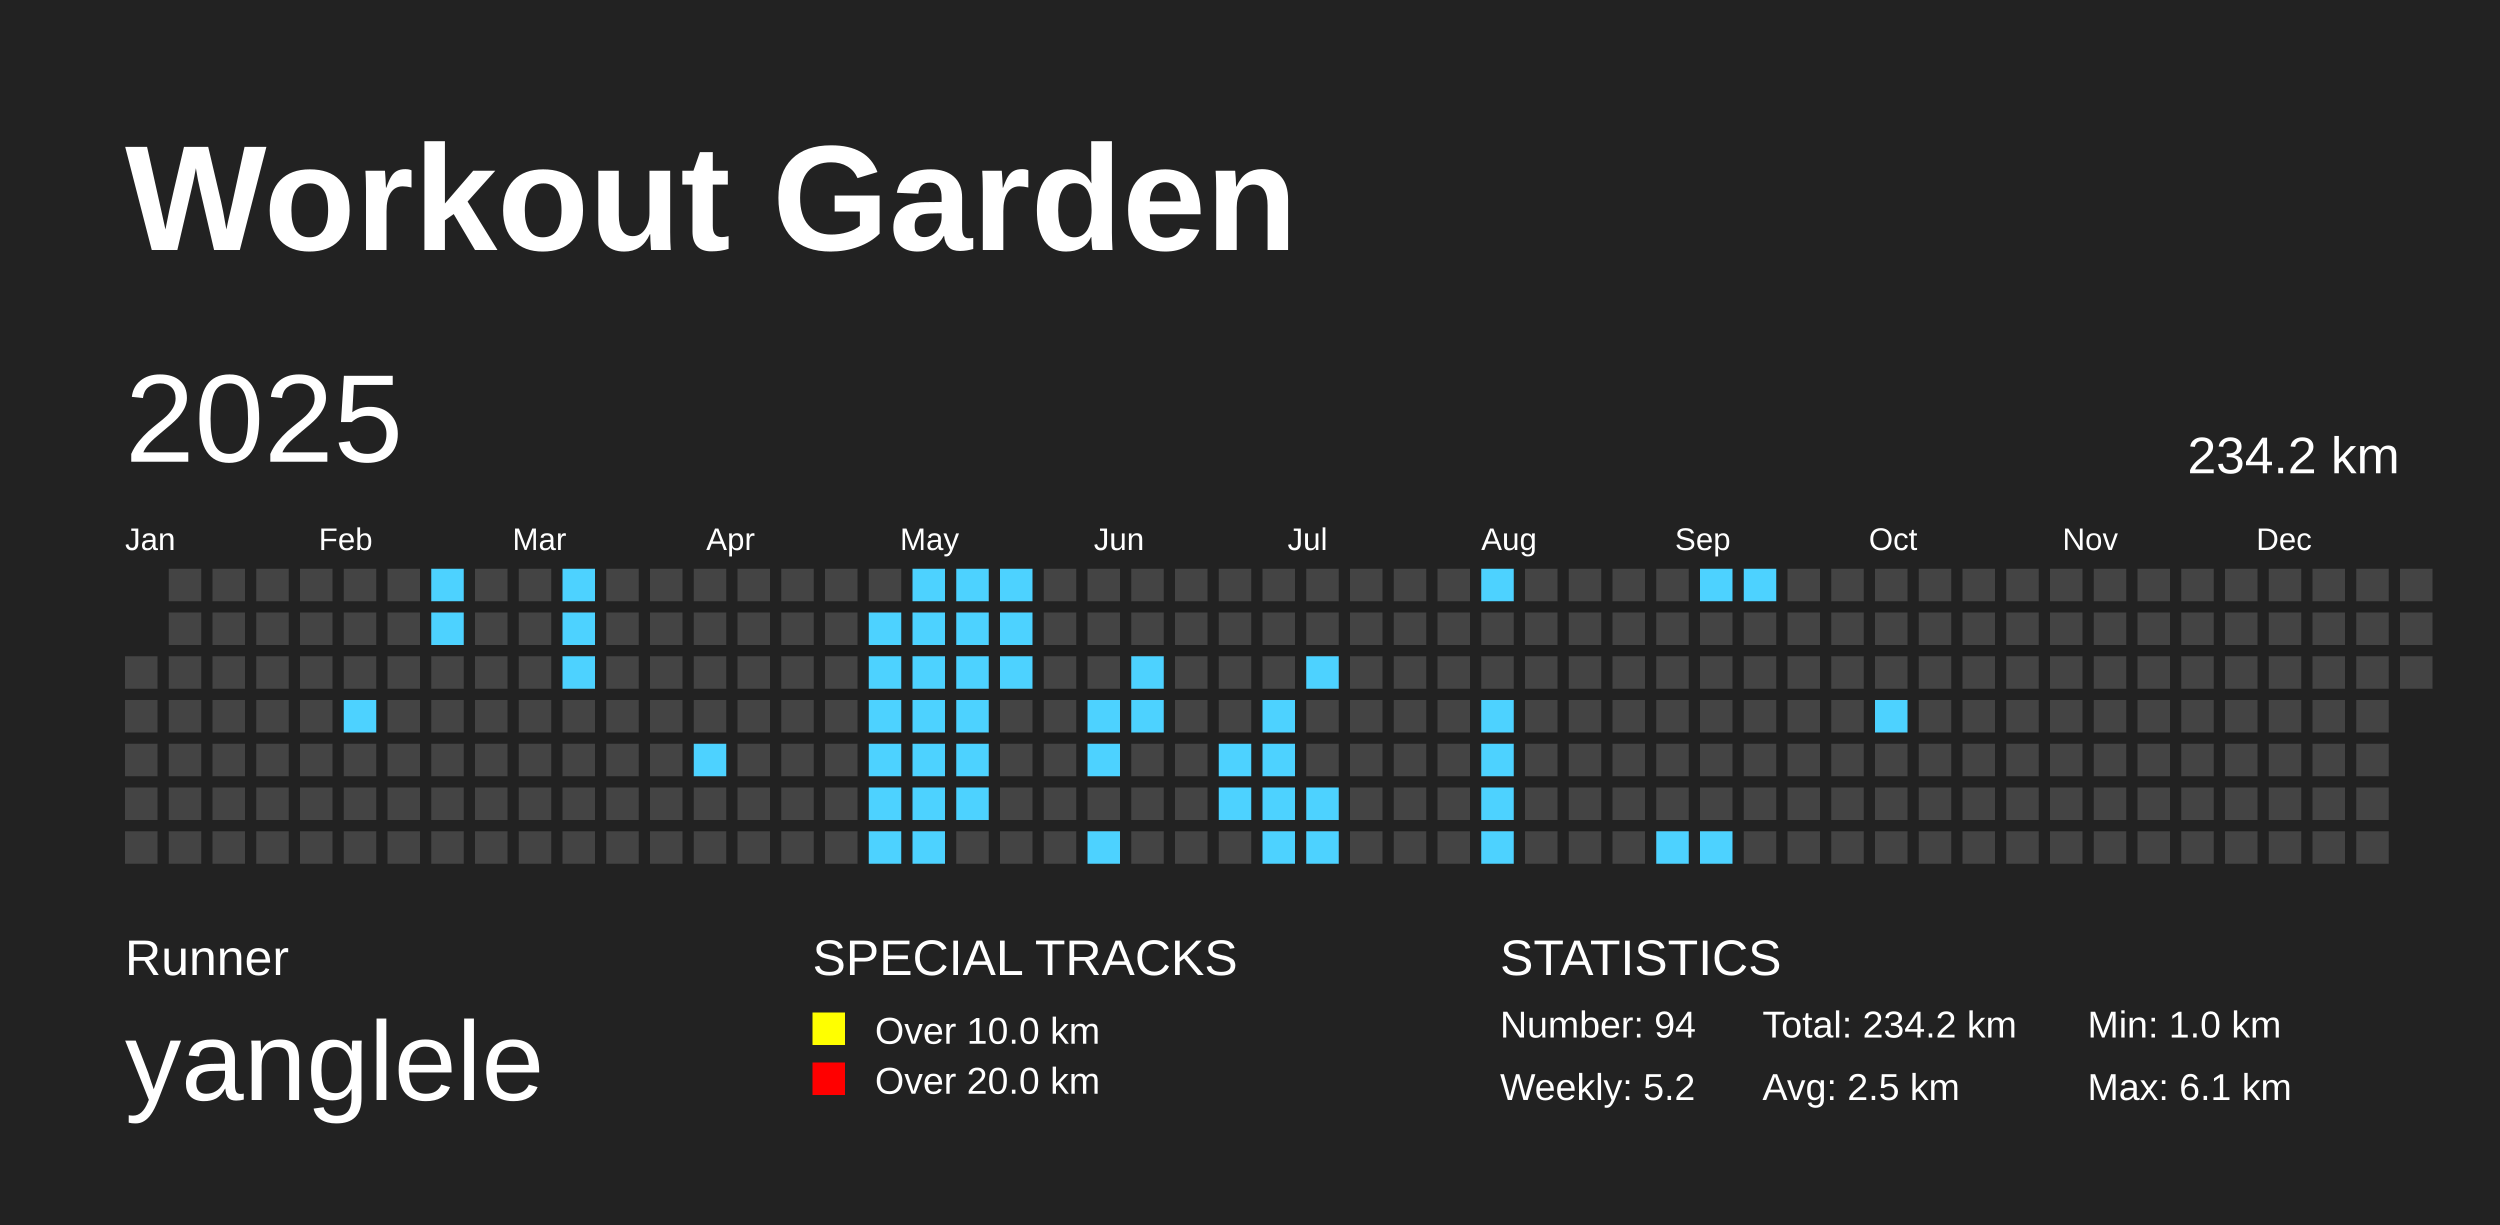
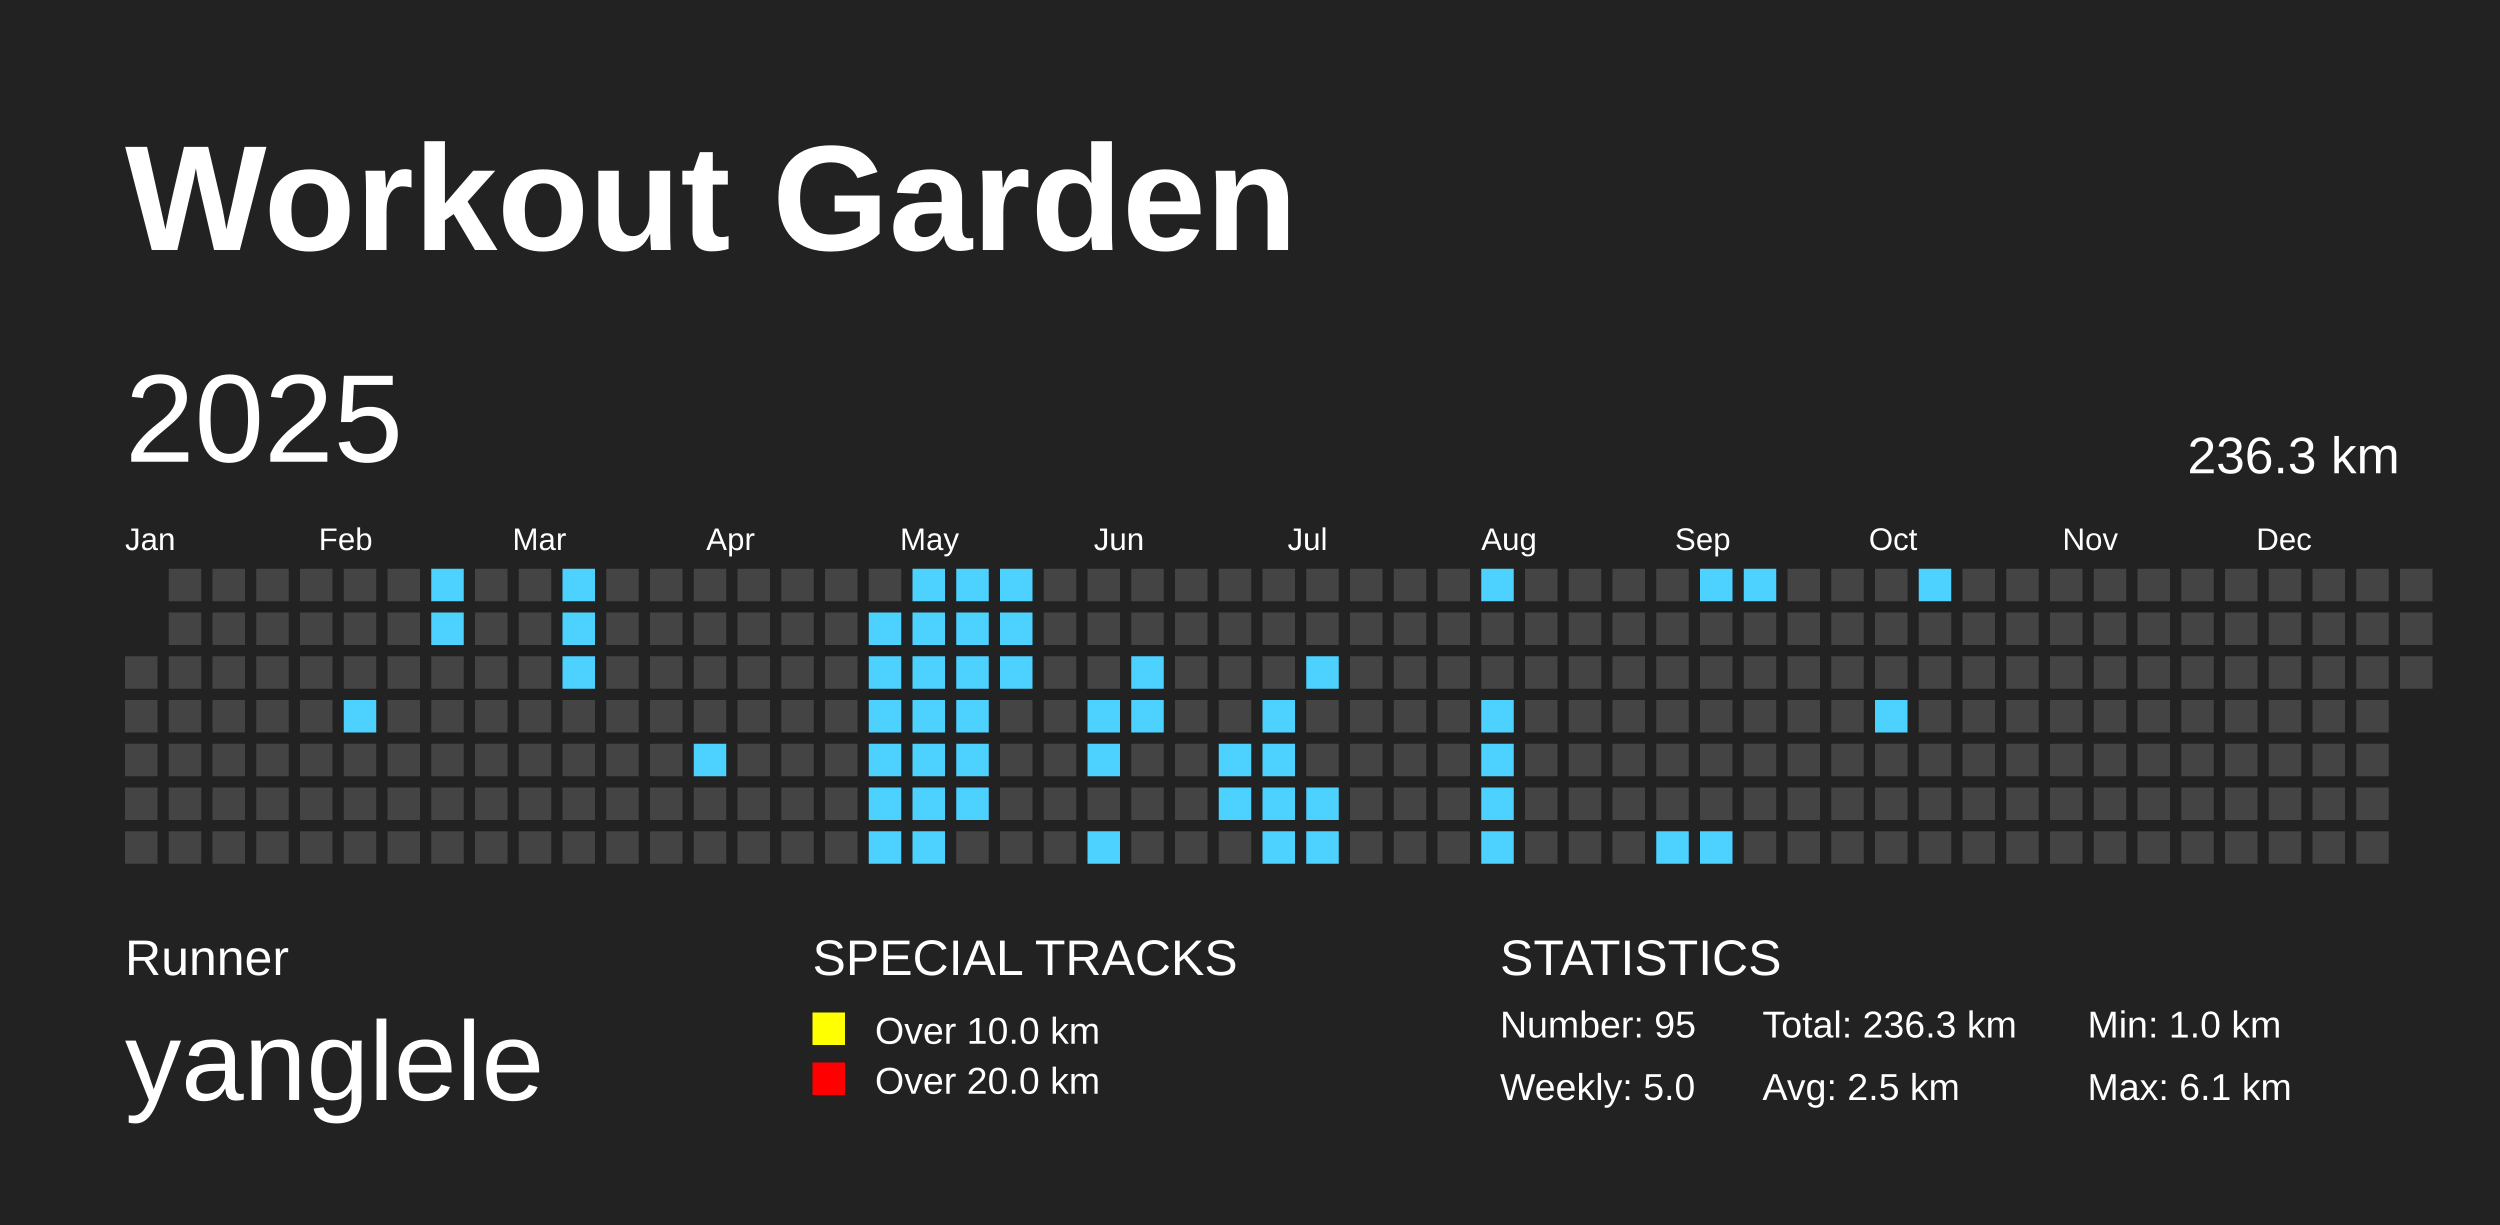
<svg xmlns="http://www.w3.org/2000/svg" baseProfile="full" height="98mm" version="1.1" viewBox="0,0,200,98" width="200mm">
  <defs />
  <rect fill="#222222" height="98" width="200" x="0" y="0" />
  <text fill="#FFFFFF" style="font-size:12px; font-family:Arial; font-weight:bold;" x="10" y="20">Workout Garden</text>
  <text fill="#FFFFFF" style="font-size:4px; font-family:Arial" x="10" y="78">Runner</text>
  <text fill="#FFFFFF" style="font-size:9px; font-family:Arial" x="10" y="88">yanglele</text>
  <text fill="#FFFFFF" style="font-size:4px; font-family:Arial" x="65" y="78">SPECIAL TRACKS</text>
  <rect fill="yellow" height="2.6" width="2.6" x="65" y="81" />
  <text fill="#FFFFFF" style="font-size:3px; font-family:Arial" x="70" y="83.5">Over 10.0 km</text>
  <rect fill="red" height="2.6" width="2.6" x="65" y="85" />
  <text fill="#FFFFFF" style="font-size:3px; font-family:Arial" x="70" y="87.5">Over 20.0 km</text>
  <text fill="#FFFFFF" style="font-size:4px; font-family:Arial" x="120" y="78">STATISTICS</text>
-   <text fill="#FFFFFF" style="font-size:3px; font-family:Arial" x="120" y="83">Number: 94</text>
-   <text fill="#FFFFFF" style="font-size:3px; font-family:Arial" x="120" y="88">Weekly: 5.2</text>
-   <text fill="#FFFFFF" style="font-size:3px; font-family:Arial" x="141" y="83">Total: 234.2 km</text>
+   <text fill="#FFFFFF" style="font-size:3px; font-family:Arial" x="120" y="83">Number: 95</text>
+   <text fill="#FFFFFF" style="font-size:3px; font-family:Arial" x="120" y="88">Weekly: 5.0</text>
+   <text fill="#FFFFFF" style="font-size:3px; font-family:Arial" x="141" y="83">Total: 236.3 km</text>
  <text fill="#FFFFFF" style="font-size:3px; font-family:Arial" x="141" y="88">Avg: 2.5 km</text>
  <text fill="#FFFFFF" style="font-size:3px; font-family:Arial" x="167" y="83">Min: 1.0 km</text>
  <text fill="#FFFFFF" style="font-size:3px; font-family:Arial" x="167" y="88">Max: 6.1 km</text>
  <text dominant-baseline="hanging" fill="#FFFFFF" style="font-size:10.0px; font-family:Arial;" x="10" y="30">2025</text>
-   <text dominant-baseline="hanging" fill="#FFFFFF" style="font-size:4.125px; font-family:Arial;" x="175" y="35">234.2 km</text>
+   <text dominant-baseline="hanging" fill="#FFFFFF" style="font-size:4.125px; font-family:Arial;" x="175" y="35">236.3 km</text>
  <text fill="#FFFFFF" style="font-size:2.5px; font-family:Arial" x="10.0" y="44">Jan</text>
  <text fill="#FFFFFF" style="font-size:2.5px; font-family:Arial" x="25.5" y="44">Feb</text>
  <text fill="#FFFFFF" style="font-size:2.5px; font-family:Arial" x="41.0" y="44">Mar</text>
  <text fill="#FFFFFF" style="font-size:2.5px; font-family:Arial" x="56.5" y="44">Apr</text>
  <text fill="#FFFFFF" style="font-size:2.5px; font-family:Arial" x="72.0" y="44">May</text>
  <text fill="#FFFFFF" style="font-size:2.5px; font-family:Arial" x="87.5" y="44">Jun</text>
  <text fill="#FFFFFF" style="font-size:2.5px; font-family:Arial" x="103.0" y="44">Jul</text>
  <text fill="#FFFFFF" style="font-size:2.5px; font-family:Arial" x="118.5" y="44">Aug</text>
  <text fill="#FFFFFF" style="font-size:2.5px; font-family:Arial" x="134.0" y="44">Sep</text>
  <text fill="#FFFFFF" style="font-size:2.5px; font-family:Arial" x="149.5" y="44">Oct</text>
  <text fill="#FFFFFF" style="font-size:2.5px; font-family:Arial" x="165.0" y="44">Nov</text>
  <text fill="#FFFFFF" style="font-size:2.5px; font-family:Arial" x="180.5" y="44">Dec</text>
  <rect fill="#444444" height="2.6" width="2.6" x="10.0" y="52.5" />
  <rect fill="#444444" height="2.6" width="2.6" x="10.0" y="56.0" />
  <rect fill="#444444" height="2.6" width="2.6" x="10.0" y="59.5" />
  <rect fill="#444444" height="2.6" width="2.6" x="10.0" y="63.0" />
  <rect fill="#444444" height="2.6" width="2.6" x="10.0" y="66.5" />
  <rect fill="#444444" height="2.6" width="2.6" x="13.5" y="45.5" />
  <rect fill="#444444" height="2.6" width="2.6" x="13.5" y="49.0" />
  <rect fill="#444444" height="2.6" width="2.6" x="13.5" y="52.5" />
  <rect fill="#444444" height="2.6" width="2.6" x="13.5" y="56.0" />
  <rect fill="#444444" height="2.6" width="2.6" x="13.5" y="59.5" />
  <rect fill="#444444" height="2.6" width="2.6" x="13.5" y="63.0" />
  <rect fill="#444444" height="2.6" width="2.6" x="13.5" y="66.5" />
  <rect fill="#444444" height="2.6" width="2.6" x="17.0" y="45.5" />
  <rect fill="#444444" height="2.6" width="2.6" x="17.0" y="49.0" />
  <rect fill="#444444" height="2.6" width="2.6" x="17.0" y="52.5" />
  <rect fill="#444444" height="2.6" width="2.6" x="17.0" y="56.0" />
  <rect fill="#444444" height="2.6" width="2.6" x="17.0" y="59.5" />
  <rect fill="#444444" height="2.6" width="2.6" x="17.0" y="63.0" />
  <rect fill="#444444" height="2.6" width="2.6" x="17.0" y="66.5" />
  <rect fill="#444444" height="2.6" width="2.6" x="20.5" y="45.5" />
  <rect fill="#444444" height="2.6" width="2.6" x="20.5" y="49.0" />
  <rect fill="#444444" height="2.6" width="2.6" x="20.5" y="52.5" />
  <rect fill="#444444" height="2.6" width="2.6" x="20.5" y="56.0" />
  <rect fill="#444444" height="2.6" width="2.6" x="20.5" y="59.5" />
  <rect fill="#444444" height="2.6" width="2.6" x="20.5" y="63.0" />
  <rect fill="#444444" height="2.6" width="2.6" x="20.5" y="66.5" />
  <rect fill="#444444" height="2.6" width="2.6" x="24.0" y="45.5" />
  <rect fill="#444444" height="2.6" width="2.6" x="24.0" y="49.0" />
  <rect fill="#444444" height="2.6" width="2.6" x="24.0" y="52.5" />
  <rect fill="#444444" height="2.6" width="2.6" x="24.0" y="56.0" />
  <rect fill="#444444" height="2.6" width="2.6" x="24.0" y="59.5" />
  <rect fill="#444444" height="2.6" width="2.6" x="24.0" y="63.0" />
  <rect fill="#444444" height="2.6" width="2.6" x="24.0" y="66.5" />
  <rect fill="#444444" height="2.6" width="2.6" x="27.5" y="45.5" />
  <rect fill="#444444" height="2.6" width="2.6" x="27.5" y="49.0" />
  <rect fill="#444444" height="2.6" width="2.6" x="27.5" y="52.5" />
  <rect fill="#4DD2FF" height="2.6" width="2.6" x="27.5" y="56.0" />
  <rect fill="#444444" height="2.6" width="2.6" x="27.5" y="59.5" />
  <rect fill="#444444" height="2.6" width="2.6" x="27.5" y="63.0" />
  <rect fill="#444444" height="2.6" width="2.6" x="27.5" y="66.5" />
  <rect fill="#444444" height="2.6" width="2.6" x="31.0" y="45.5" />
  <rect fill="#444444" height="2.6" width="2.6" x="31.0" y="49.0" />
  <rect fill="#444444" height="2.6" width="2.6" x="31.0" y="52.5" />
  <rect fill="#444444" height="2.6" width="2.6" x="31.0" y="56.0" />
  <rect fill="#444444" height="2.6" width="2.6" x="31.0" y="59.5" />
  <rect fill="#444444" height="2.6" width="2.6" x="31.0" y="63.0" />
  <rect fill="#444444" height="2.6" width="2.6" x="31.0" y="66.5" />
  <rect fill="#4DD2FF" height="2.6" width="2.6" x="34.5" y="45.5" />
  <rect fill="#4DD2FF" height="2.6" width="2.6" x="34.5" y="49.0" />
  <rect fill="#444444" height="2.6" width="2.6" x="34.5" y="52.5" />
  <rect fill="#444444" height="2.6" width="2.6" x="34.5" y="56.0" />
  <rect fill="#444444" height="2.6" width="2.6" x="34.5" y="59.5" />
  <rect fill="#444444" height="2.6" width="2.6" x="34.5" y="63.0" />
  <rect fill="#444444" height="2.6" width="2.6" x="34.5" y="66.5" />
  <rect fill="#444444" height="2.6" width="2.6" x="38.0" y="45.5" />
  <rect fill="#444444" height="2.6" width="2.6" x="38.0" y="49.0" />
  <rect fill="#444444" height="2.6" width="2.6" x="38.0" y="52.5" />
  <rect fill="#444444" height="2.6" width="2.6" x="38.0" y="56.0" />
  <rect fill="#444444" height="2.6" width="2.6" x="38.0" y="59.5" />
  <rect fill="#444444" height="2.6" width="2.6" x="38.0" y="63.0" />
  <rect fill="#444444" height="2.6" width="2.6" x="38.0" y="66.5" />
  <rect fill="#444444" height="2.6" width="2.6" x="41.5" y="45.5" />
  <rect fill="#444444" height="2.6" width="2.6" x="41.5" y="49.0" />
  <rect fill="#444444" height="2.6" width="2.6" x="41.5" y="52.5" />
  <rect fill="#444444" height="2.6" width="2.6" x="41.5" y="56.0" />
  <rect fill="#444444" height="2.6" width="2.6" x="41.5" y="59.5" />
  <rect fill="#444444" height="2.6" width="2.6" x="41.5" y="63.0" />
  <rect fill="#444444" height="2.6" width="2.6" x="41.5" y="66.5" />
  <rect fill="#4DD2FF" height="2.6" width="2.6" x="45.0" y="45.5" />
  <rect fill="#4DD2FF" height="2.6" width="2.6" x="45.0" y="49.0" />
  <rect fill="#4DD2FF" height="2.6" width="2.6" x="45.0" y="52.5" />
  <rect fill="#444444" height="2.6" width="2.6" x="45.0" y="56.0" />
  <rect fill="#444444" height="2.6" width="2.6" x="45.0" y="59.5" />
  <rect fill="#444444" height="2.6" width="2.6" x="45.0" y="63.0" />
  <rect fill="#444444" height="2.6" width="2.6" x="45.0" y="66.5" />
  <rect fill="#444444" height="2.6" width="2.6" x="48.5" y="45.5" />
  <rect fill="#444444" height="2.6" width="2.6" x="48.5" y="49.0" />
  <rect fill="#444444" height="2.6" width="2.6" x="48.5" y="52.5" />
  <rect fill="#444444" height="2.6" width="2.6" x="48.5" y="56.0" />
  <rect fill="#444444" height="2.6" width="2.6" x="48.5" y="59.5" />
  <rect fill="#444444" height="2.6" width="2.6" x="48.5" y="63.0" />
  <rect fill="#444444" height="2.6" width="2.6" x="48.5" y="66.5" />
  <rect fill="#444444" height="2.6" width="2.6" x="52.0" y="45.5" />
  <rect fill="#444444" height="2.6" width="2.6" x="52.0" y="49.0" />
  <rect fill="#444444" height="2.6" width="2.6" x="52.0" y="52.5" />
  <rect fill="#444444" height="2.6" width="2.6" x="52.0" y="56.0" />
  <rect fill="#444444" height="2.6" width="2.6" x="52.0" y="59.5" />
  <rect fill="#444444" height="2.6" width="2.6" x="52.0" y="63.0" />
  <rect fill="#444444" height="2.6" width="2.6" x="52.0" y="66.5" />
  <rect fill="#444444" height="2.6" width="2.6" x="55.5" y="45.5" />
  <rect fill="#444444" height="2.6" width="2.6" x="55.5" y="49.0" />
  <rect fill="#444444" height="2.6" width="2.6" x="55.5" y="52.5" />
  <rect fill="#444444" height="2.6" width="2.6" x="55.5" y="56.0" />
  <rect fill="#4DD2FF" height="2.6" width="2.6" x="55.5" y="59.5" />
  <rect fill="#444444" height="2.6" width="2.6" x="55.5" y="63.0" />
  <rect fill="#444444" height="2.6" width="2.6" x="55.5" y="66.5" />
  <rect fill="#444444" height="2.6" width="2.6" x="59.0" y="45.5" />
  <rect fill="#444444" height="2.6" width="2.6" x="59.0" y="49.0" />
  <rect fill="#444444" height="2.6" width="2.6" x="59.0" y="52.5" />
  <rect fill="#444444" height="2.6" width="2.6" x="59.0" y="56.0" />
  <rect fill="#444444" height="2.6" width="2.6" x="59.0" y="59.5" />
  <rect fill="#444444" height="2.6" width="2.6" x="59.0" y="63.0" />
  <rect fill="#444444" height="2.6" width="2.6" x="59.0" y="66.5" />
  <rect fill="#444444" height="2.6" width="2.6" x="62.5" y="45.5" />
  <rect fill="#444444" height="2.6" width="2.6" x="62.5" y="49.0" />
  <rect fill="#444444" height="2.6" width="2.6" x="62.5" y="52.5" />
  <rect fill="#444444" height="2.6" width="2.6" x="62.5" y="56.0" />
  <rect fill="#444444" height="2.6" width="2.6" x="62.5" y="59.5" />
  <rect fill="#444444" height="2.6" width="2.6" x="62.5" y="63.0" />
  <rect fill="#444444" height="2.6" width="2.6" x="62.5" y="66.5" />
  <rect fill="#444444" height="2.6" width="2.6" x="66.0" y="45.5" />
  <rect fill="#444444" height="2.6" width="2.6" x="66.0" y="49.0" />
  <rect fill="#444444" height="2.6" width="2.6" x="66.0" y="52.5" />
  <rect fill="#444444" height="2.6" width="2.6" x="66.0" y="56.0" />
  <rect fill="#444444" height="2.6" width="2.6" x="66.0" y="59.5" />
  <rect fill="#444444" height="2.6" width="2.6" x="66.0" y="63.0" />
  <rect fill="#444444" height="2.6" width="2.6" x="66.0" y="66.5" />
  <rect fill="#444444" height="2.6" width="2.6" x="69.5" y="45.5" />
  <rect fill="#4DD2FF" height="2.6" width="2.6" x="69.5" y="49.0" />
  <rect fill="#4DD2FF" height="2.6" width="2.6" x="69.5" y="52.5" />
  <rect fill="#4DD2FF" height="2.6" width="2.6" x="69.5" y="56.0" />
  <rect fill="#4DD2FF" height="2.6" width="2.6" x="69.5" y="59.5" />
  <rect fill="#4DD2FF" height="2.6" width="2.6" x="69.5" y="63.0" />
  <rect fill="#4DD2FF" height="2.6" width="2.6" x="69.5" y="66.5" />
  <rect fill="#4DD2FF" height="2.6" width="2.6" x="73.0" y="45.5" />
  <rect fill="#4DD2FF" height="2.6" width="2.6" x="73.0" y="49.0" />
  <rect fill="#4DD2FF" height="2.6" width="2.6" x="73.0" y="52.5" />
  <rect fill="#4DD2FF" height="2.6" width="2.6" x="73.0" y="56.0" />
  <rect fill="#4DD2FF" height="2.6" width="2.6" x="73.0" y="59.5" />
  <rect fill="#4DD2FF" height="2.6" width="2.6" x="73.0" y="63.0" />
  <rect fill="#4DD2FF" height="2.6" width="2.6" x="73.0" y="66.5" />
  <rect fill="#4DD2FF" height="2.6" width="2.6" x="76.5" y="45.5" />
  <rect fill="#4DD2FF" height="2.6" width="2.6" x="76.5" y="49.0" />
  <rect fill="#4DD2FF" height="2.6" width="2.6" x="76.5" y="52.5" />
  <rect fill="#4DD2FF" height="2.6" width="2.6" x="76.5" y="56.0" />
  <rect fill="#4DD2FF" height="2.6" width="2.6" x="76.5" y="59.5" />
  <rect fill="#4DD2FF" height="2.6" width="2.6" x="76.5" y="63.0" />
  <rect fill="#444444" height="2.6" width="2.6" x="76.5" y="66.5" />
  <rect fill="#4DD2FF" height="2.6" width="2.6" x="80.0" y="45.5" />
  <rect fill="#4DD2FF" height="2.6" width="2.6" x="80.0" y="49.0" />
  <rect fill="#4DD2FF" height="2.6" width="2.6" x="80.0" y="52.5" />
  <rect fill="#444444" height="2.6" width="2.6" x="80.0" y="56.0" />
  <rect fill="#444444" height="2.6" width="2.6" x="80.0" y="59.5" />
  <rect fill="#444444" height="2.6" width="2.6" x="80.0" y="63.0" />
  <rect fill="#444444" height="2.6" width="2.6" x="80.0" y="66.5" />
  <rect fill="#444444" height="2.6" width="2.6" x="83.5" y="45.5" />
  <rect fill="#444444" height="2.6" width="2.6" x="83.5" y="49.0" />
  <rect fill="#444444" height="2.6" width="2.6" x="83.5" y="52.5" />
  <rect fill="#444444" height="2.6" width="2.6" x="83.5" y="56.0" />
  <rect fill="#444444" height="2.6" width="2.6" x="83.5" y="59.5" />
  <rect fill="#444444" height="2.6" width="2.6" x="83.5" y="63.0" />
  <rect fill="#444444" height="2.6" width="2.6" x="83.5" y="66.5" />
  <rect fill="#444444" height="2.6" width="2.6" x="87.0" y="45.5" />
  <rect fill="#444444" height="2.6" width="2.6" x="87.0" y="49.0" />
  <rect fill="#444444" height="2.6" width="2.6" x="87.0" y="52.5" />
  <rect fill="#4DD2FF" height="2.6" width="2.6" x="87.0" y="56.0" />
  <rect fill="#4DD2FF" height="2.6" width="2.6" x="87.0" y="59.5" />
  <rect fill="#444444" height="2.6" width="2.6" x="87.0" y="63.0" />
  <rect fill="#4DD2FF" height="2.6" width="2.6" x="87.0" y="66.5" />
  <rect fill="#444444" height="2.6" width="2.6" x="90.5" y="45.5" />
  <rect fill="#444444" height="2.6" width="2.6" x="90.5" y="49.0" />
  <rect fill="#4DD2FF" height="2.6" width="2.6" x="90.5" y="52.5" />
  <rect fill="#4DD2FF" height="2.6" width="2.6" x="90.5" y="56.0" />
  <rect fill="#444444" height="2.6" width="2.6" x="90.5" y="59.5" />
  <rect fill="#444444" height="2.6" width="2.6" x="90.5" y="63.0" />
  <rect fill="#444444" height="2.6" width="2.6" x="90.5" y="66.5" />
  <rect fill="#444444" height="2.6" width="2.6" x="94.0" y="45.5" />
  <rect fill="#444444" height="2.6" width="2.6" x="94.0" y="49.0" />
  <rect fill="#444444" height="2.6" width="2.6" x="94.0" y="52.5" />
  <rect fill="#444444" height="2.6" width="2.6" x="94.0" y="56.0" />
  <rect fill="#444444" height="2.6" width="2.6" x="94.0" y="59.5" />
  <rect fill="#444444" height="2.6" width="2.6" x="94.0" y="63.0" />
  <rect fill="#444444" height="2.6" width="2.6" x="94.0" y="66.5" />
  <rect fill="#444444" height="2.6" width="2.6" x="97.5" y="45.5" />
  <rect fill="#444444" height="2.6" width="2.6" x="97.5" y="49.0" />
  <rect fill="#444444" height="2.6" width="2.6" x="97.5" y="52.5" />
  <rect fill="#444444" height="2.6" width="2.6" x="97.5" y="56.0" />
  <rect fill="#4DD2FF" height="2.6" width="2.6" x="97.5" y="59.5" />
  <rect fill="#4DD2FF" height="2.6" width="2.6" x="97.5" y="63.0" />
  <rect fill="#444444" height="2.6" width="2.6" x="97.5" y="66.5" />
  <rect fill="#444444" height="2.6" width="2.6" x="101.0" y="45.5" />
  <rect fill="#444444" height="2.6" width="2.6" x="101.0" y="49.0" />
  <rect fill="#444444" height="2.6" width="2.6" x="101.0" y="52.5" />
  <rect fill="#4DD2FF" height="2.6" width="2.6" x="101.0" y="56.0" />
  <rect fill="#4DD2FF" height="2.6" width="2.6" x="101.0" y="59.5" />
  <rect fill="#4DD2FF" height="2.6" width="2.6" x="101.0" y="63.0" />
  <rect fill="#4DD2FF" height="2.6" width="2.6" x="101.0" y="66.5" />
  <rect fill="#444444" height="2.6" width="2.6" x="104.5" y="45.5" />
  <rect fill="#444444" height="2.6" width="2.6" x="104.5" y="49.0" />
  <rect fill="#4DD2FF" height="2.6" width="2.6" x="104.5" y="52.5" />
  <rect fill="#444444" height="2.6" width="2.6" x="104.5" y="56.0" />
  <rect fill="#444444" height="2.6" width="2.6" x="104.5" y="59.5" />
  <rect fill="#4DD2FF" height="2.6" width="2.6" x="104.5" y="63.0" />
  <rect fill="#4DD2FF" height="2.6" width="2.6" x="104.5" y="66.5" />
  <rect fill="#444444" height="2.6" width="2.6" x="108.0" y="45.5" />
  <rect fill="#444444" height="2.6" width="2.6" x="108.0" y="49.0" />
  <rect fill="#444444" height="2.6" width="2.6" x="108.0" y="52.5" />
  <rect fill="#444444" height="2.6" width="2.6" x="108.0" y="56.0" />
  <rect fill="#444444" height="2.6" width="2.6" x="108.0" y="59.5" />
  <rect fill="#444444" height="2.6" width="2.6" x="108.0" y="63.0" />
  <rect fill="#444444" height="2.6" width="2.6" x="108.0" y="66.5" />
  <rect fill="#444444" height="2.6" width="2.6" x="111.5" y="45.5" />
  <rect fill="#444444" height="2.6" width="2.6" x="111.5" y="49.0" />
  <rect fill="#444444" height="2.6" width="2.6" x="111.5" y="52.5" />
  <rect fill="#444444" height="2.6" width="2.6" x="111.5" y="56.0" />
  <rect fill="#444444" height="2.6" width="2.6" x="111.5" y="59.5" />
  <rect fill="#444444" height="2.6" width="2.6" x="111.5" y="63.0" />
  <rect fill="#444444" height="2.6" width="2.6" x="111.5" y="66.5" />
  <rect fill="#444444" height="2.6" width="2.6" x="115.0" y="45.5" />
  <rect fill="#444444" height="2.6" width="2.6" x="115.0" y="49.0" />
  <rect fill="#444444" height="2.6" width="2.6" x="115.0" y="52.5" />
  <rect fill="#444444" height="2.6" width="2.6" x="115.0" y="56.0" />
  <rect fill="#444444" height="2.6" width="2.6" x="115.0" y="59.5" />
  <rect fill="#444444" height="2.6" width="2.6" x="115.0" y="63.0" />
  <rect fill="#444444" height="2.6" width="2.6" x="115.0" y="66.5" />
  <rect fill="#4DD2FF" height="2.6" width="2.6" x="118.5" y="45.5" />
  <rect fill="#444444" height="2.6" width="2.6" x="118.5" y="49.0" />
  <rect fill="#444444" height="2.6" width="2.6" x="118.5" y="52.5" />
  <rect fill="#4DD2FF" height="2.6" width="2.6" x="118.5" y="56.0" />
  <rect fill="#4DD2FF" height="2.6" width="2.6" x="118.5" y="59.5" />
  <rect fill="#4DD2FF" height="2.6" width="2.6" x="118.5" y="63.0" />
  <rect fill="#4DD2FF" height="2.6" width="2.6" x="118.5" y="66.5" />
  <rect fill="#444444" height="2.6" width="2.6" x="122.0" y="45.5" />
  <rect fill="#444444" height="2.6" width="2.6" x="122.0" y="49.0" />
  <rect fill="#444444" height="2.6" width="2.6" x="122.0" y="52.5" />
  <rect fill="#444444" height="2.6" width="2.6" x="122.0" y="56.0" />
  <rect fill="#444444" height="2.6" width="2.6" x="122.0" y="59.5" />
  <rect fill="#444444" height="2.6" width="2.6" x="122.0" y="63.0" />
  <rect fill="#444444" height="2.6" width="2.6" x="122.0" y="66.5" />
  <rect fill="#444444" height="2.6" width="2.6" x="125.5" y="45.5" />
  <rect fill="#444444" height="2.6" width="2.6" x="125.5" y="49.0" />
  <rect fill="#444444" height="2.6" width="2.6" x="125.5" y="52.5" />
  <rect fill="#444444" height="2.6" width="2.6" x="125.5" y="56.0" />
  <rect fill="#444444" height="2.6" width="2.6" x="125.5" y="59.5" />
  <rect fill="#444444" height="2.6" width="2.6" x="125.5" y="63.0" />
  <rect fill="#444444" height="2.6" width="2.6" x="125.5" y="66.5" />
  <rect fill="#444444" height="2.6" width="2.6" x="129.0" y="45.5" />
  <rect fill="#444444" height="2.6" width="2.6" x="129.0" y="49.0" />
  <rect fill="#444444" height="2.6" width="2.6" x="129.0" y="52.5" />
  <rect fill="#444444" height="2.6" width="2.6" x="129.0" y="56.0" />
  <rect fill="#444444" height="2.6" width="2.6" x="129.0" y="59.5" />
  <rect fill="#444444" height="2.6" width="2.6" x="129.0" y="63.0" />
  <rect fill="#444444" height="2.6" width="2.6" x="129.0" y="66.5" />
  <rect fill="#444444" height="2.6" width="2.6" x="132.5" y="45.5" />
  <rect fill="#444444" height="2.6" width="2.6" x="132.5" y="49.0" />
  <rect fill="#444444" height="2.6" width="2.6" x="132.5" y="52.5" />
  <rect fill="#444444" height="2.6" width="2.6" x="132.5" y="56.0" />
  <rect fill="#444444" height="2.6" width="2.6" x="132.5" y="59.5" />
  <rect fill="#444444" height="2.6" width="2.6" x="132.5" y="63.0" />
  <rect fill="#4DD2FF" height="2.6" width="2.6" x="132.5" y="66.5" />
  <rect fill="#4DD2FF" height="2.6" width="2.6" x="136.0" y="45.5" />
  <rect fill="#444444" height="2.6" width="2.6" x="136.0" y="49.0" />
  <rect fill="#444444" height="2.6" width="2.6" x="136.0" y="52.5" />
  <rect fill="#444444" height="2.6" width="2.6" x="136.0" y="56.0" />
  <rect fill="#444444" height="2.6" width="2.6" x="136.0" y="59.5" />
  <rect fill="#444444" height="2.6" width="2.6" x="136.0" y="63.0" />
  <rect fill="#4DD2FF" height="2.6" width="2.6" x="136.0" y="66.5" />
  <rect fill="#4DD2FF" height="2.6" width="2.6" x="139.5" y="45.5" />
  <rect fill="#444444" height="2.6" width="2.6" x="139.5" y="49.0" />
  <rect fill="#444444" height="2.6" width="2.6" x="139.5" y="52.5" />
  <rect fill="#444444" height="2.6" width="2.6" x="139.5" y="56.0" />
  <rect fill="#444444" height="2.6" width="2.6" x="139.5" y="59.5" />
  <rect fill="#444444" height="2.6" width="2.6" x="139.5" y="63.0" />
  <rect fill="#444444" height="2.6" width="2.6" x="139.5" y="66.5" />
  <rect fill="#444444" height="2.6" width="2.6" x="143.0" y="45.5" />
  <rect fill="#444444" height="2.6" width="2.6" x="143.0" y="49.0" />
  <rect fill="#444444" height="2.6" width="2.6" x="143.0" y="52.5" />
  <rect fill="#444444" height="2.6" width="2.6" x="143.0" y="56.0" />
  <rect fill="#444444" height="2.6" width="2.6" x="143.0" y="59.5" />
  <rect fill="#444444" height="2.6" width="2.6" x="143.0" y="63.0" />
  <rect fill="#444444" height="2.6" width="2.6" x="143.0" y="66.5" />
  <rect fill="#444444" height="2.6" width="2.6" x="146.5" y="45.5" />
  <rect fill="#444444" height="2.6" width="2.6" x="146.5" y="49.0" />
  <rect fill="#444444" height="2.6" width="2.6" x="146.5" y="52.5" />
  <rect fill="#444444" height="2.6" width="2.6" x="146.5" y="56.0" />
  <rect fill="#444444" height="2.6" width="2.6" x="146.5" y="59.5" />
  <rect fill="#444444" height="2.6" width="2.6" x="146.5" y="63.0" />
  <rect fill="#444444" height="2.6" width="2.6" x="146.5" y="66.5" />
  <rect fill="#444444" height="2.6" width="2.6" x="150.0" y="45.5" />
  <rect fill="#444444" height="2.6" width="2.6" x="150.0" y="49.0" />
  <rect fill="#444444" height="2.6" width="2.6" x="150.0" y="52.5" />
  <rect fill="#4DD2FF" height="2.6" width="2.6" x="150.0" y="56.0" />
  <rect fill="#444444" height="2.6" width="2.6" x="150.0" y="59.5" />
  <rect fill="#444444" height="2.6" width="2.6" x="150.0" y="63.0" />
  <rect fill="#444444" height="2.6" width="2.6" x="150.0" y="66.5" />
-   <rect fill="#444444" height="2.6" width="2.6" x="153.5" y="45.5" />
+   <rect fill="#4DD2FF" height="2.6" width="2.6" x="153.5" y="45.5" />
  <rect fill="#444444" height="2.6" width="2.6" x="153.5" y="49.0" />
  <rect fill="#444444" height="2.6" width="2.6" x="153.5" y="52.5" />
  <rect fill="#444444" height="2.6" width="2.6" x="153.5" y="56.0" />
  <rect fill="#444444" height="2.6" width="2.6" x="153.5" y="59.5" />
  <rect fill="#444444" height="2.6" width="2.6" x="153.5" y="63.0" />
  <rect fill="#444444" height="2.6" width="2.6" x="153.5" y="66.5" />
  <rect fill="#444444" height="2.6" width="2.6" x="157.0" y="45.5" />
  <rect fill="#444444" height="2.6" width="2.6" x="157.0" y="49.0" />
  <rect fill="#444444" height="2.6" width="2.6" x="157.0" y="52.5" />
  <rect fill="#444444" height="2.6" width="2.6" x="157.0" y="56.0" />
  <rect fill="#444444" height="2.6" width="2.6" x="157.0" y="59.5" />
  <rect fill="#444444" height="2.6" width="2.6" x="157.0" y="63.0" />
  <rect fill="#444444" height="2.6" width="2.6" x="157.0" y="66.5" />
  <rect fill="#444444" height="2.6" width="2.6" x="160.5" y="45.5" />
  <rect fill="#444444" height="2.6" width="2.6" x="160.5" y="49.0" />
  <rect fill="#444444" height="2.6" width="2.6" x="160.5" y="52.5" />
  <rect fill="#444444" height="2.6" width="2.6" x="160.5" y="56.0" />
  <rect fill="#444444" height="2.6" width="2.6" x="160.5" y="59.5" />
  <rect fill="#444444" height="2.6" width="2.6" x="160.5" y="63.0" />
  <rect fill="#444444" height="2.6" width="2.6" x="160.5" y="66.5" />
  <rect fill="#444444" height="2.6" width="2.6" x="164.0" y="45.5" />
  <rect fill="#444444" height="2.6" width="2.6" x="164.0" y="49.0" />
  <rect fill="#444444" height="2.6" width="2.6" x="164.0" y="52.5" />
  <rect fill="#444444" height="2.6" width="2.6" x="164.0" y="56.0" />
  <rect fill="#444444" height="2.6" width="2.6" x="164.0" y="59.5" />
  <rect fill="#444444" height="2.6" width="2.6" x="164.0" y="63.0" />
  <rect fill="#444444" height="2.6" width="2.6" x="164.0" y="66.5" />
  <rect fill="#444444" height="2.6" width="2.6" x="167.5" y="45.5" />
  <rect fill="#444444" height="2.6" width="2.6" x="167.5" y="49.0" />
  <rect fill="#444444" height="2.6" width="2.6" x="167.5" y="52.5" />
  <rect fill="#444444" height="2.6" width="2.6" x="167.5" y="56.0" />
  <rect fill="#444444" height="2.6" width="2.6" x="167.5" y="59.5" />
  <rect fill="#444444" height="2.6" width="2.6" x="167.5" y="63.0" />
  <rect fill="#444444" height="2.6" width="2.6" x="167.5" y="66.5" />
  <rect fill="#444444" height="2.6" width="2.6" x="171.0" y="45.5" />
  <rect fill="#444444" height="2.6" width="2.6" x="171.0" y="49.0" />
  <rect fill="#444444" height="2.6" width="2.6" x="171.0" y="52.5" />
  <rect fill="#444444" height="2.6" width="2.6" x="171.0" y="56.0" />
  <rect fill="#444444" height="2.6" width="2.6" x="171.0" y="59.5" />
  <rect fill="#444444" height="2.6" width="2.6" x="171.0" y="63.0" />
  <rect fill="#444444" height="2.6" width="2.6" x="171.0" y="66.5" />
  <rect fill="#444444" height="2.6" width="2.6" x="174.5" y="45.5" />
  <rect fill="#444444" height="2.6" width="2.6" x="174.5" y="49.0" />
  <rect fill="#444444" height="2.6" width="2.6" x="174.5" y="52.5" />
  <rect fill="#444444" height="2.6" width="2.6" x="174.5" y="56.0" />
  <rect fill="#444444" height="2.6" width="2.6" x="174.5" y="59.5" />
  <rect fill="#444444" height="2.6" width="2.6" x="174.5" y="63.0" />
  <rect fill="#444444" height="2.6" width="2.6" x="174.5" y="66.5" />
  <rect fill="#444444" height="2.6" width="2.6" x="178.0" y="45.5" />
  <rect fill="#444444" height="2.6" width="2.6" x="178.0" y="49.0" />
  <rect fill="#444444" height="2.6" width="2.6" x="178.0" y="52.5" />
  <rect fill="#444444" height="2.6" width="2.6" x="178.0" y="56.0" />
  <rect fill="#444444" height="2.6" width="2.6" x="178.0" y="59.5" />
  <rect fill="#444444" height="2.6" width="2.6" x="178.0" y="63.0" />
  <rect fill="#444444" height="2.6" width="2.6" x="178.0" y="66.5" />
  <rect fill="#444444" height="2.6" width="2.6" x="181.5" y="45.5" />
  <rect fill="#444444" height="2.6" width="2.6" x="181.5" y="49.0" />
  <rect fill="#444444" height="2.6" width="2.6" x="181.5" y="52.5" />
  <rect fill="#444444" height="2.6" width="2.6" x="181.5" y="56.0" />
  <rect fill="#444444" height="2.6" width="2.6" x="181.5" y="59.5" />
  <rect fill="#444444" height="2.6" width="2.6" x="181.5" y="63.0" />
  <rect fill="#444444" height="2.6" width="2.6" x="181.5" y="66.5" />
  <rect fill="#444444" height="2.6" width="2.6" x="185.0" y="45.5" />
  <rect fill="#444444" height="2.6" width="2.6" x="185.0" y="49.0" />
  <rect fill="#444444" height="2.6" width="2.6" x="185.0" y="52.5" />
  <rect fill="#444444" height="2.6" width="2.6" x="185.0" y="56.0" />
  <rect fill="#444444" height="2.6" width="2.6" x="185.0" y="59.5" />
  <rect fill="#444444" height="2.6" width="2.6" x="185.0" y="63.0" />
  <rect fill="#444444" height="2.6" width="2.6" x="185.0" y="66.5" />
  <rect fill="#444444" height="2.6" width="2.6" x="188.5" y="45.5" />
  <rect fill="#444444" height="2.6" width="2.6" x="188.5" y="49.0" />
  <rect fill="#444444" height="2.6" width="2.6" x="188.5" y="52.5" />
  <rect fill="#444444" height="2.6" width="2.6" x="188.5" y="56.0" />
  <rect fill="#444444" height="2.6" width="2.6" x="188.5" y="59.5" />
  <rect fill="#444444" height="2.6" width="2.6" x="188.5" y="63.0" />
  <rect fill="#444444" height="2.6" width="2.6" x="188.5" y="66.5" />
  <rect fill="#444444" height="2.6" width="2.6" x="192.0" y="45.5" />
  <rect fill="#444444" height="2.6" width="2.6" x="192.0" y="49.0" />
  <rect fill="#444444" height="2.6" width="2.6" x="192.0" y="52.5" />
</svg>
